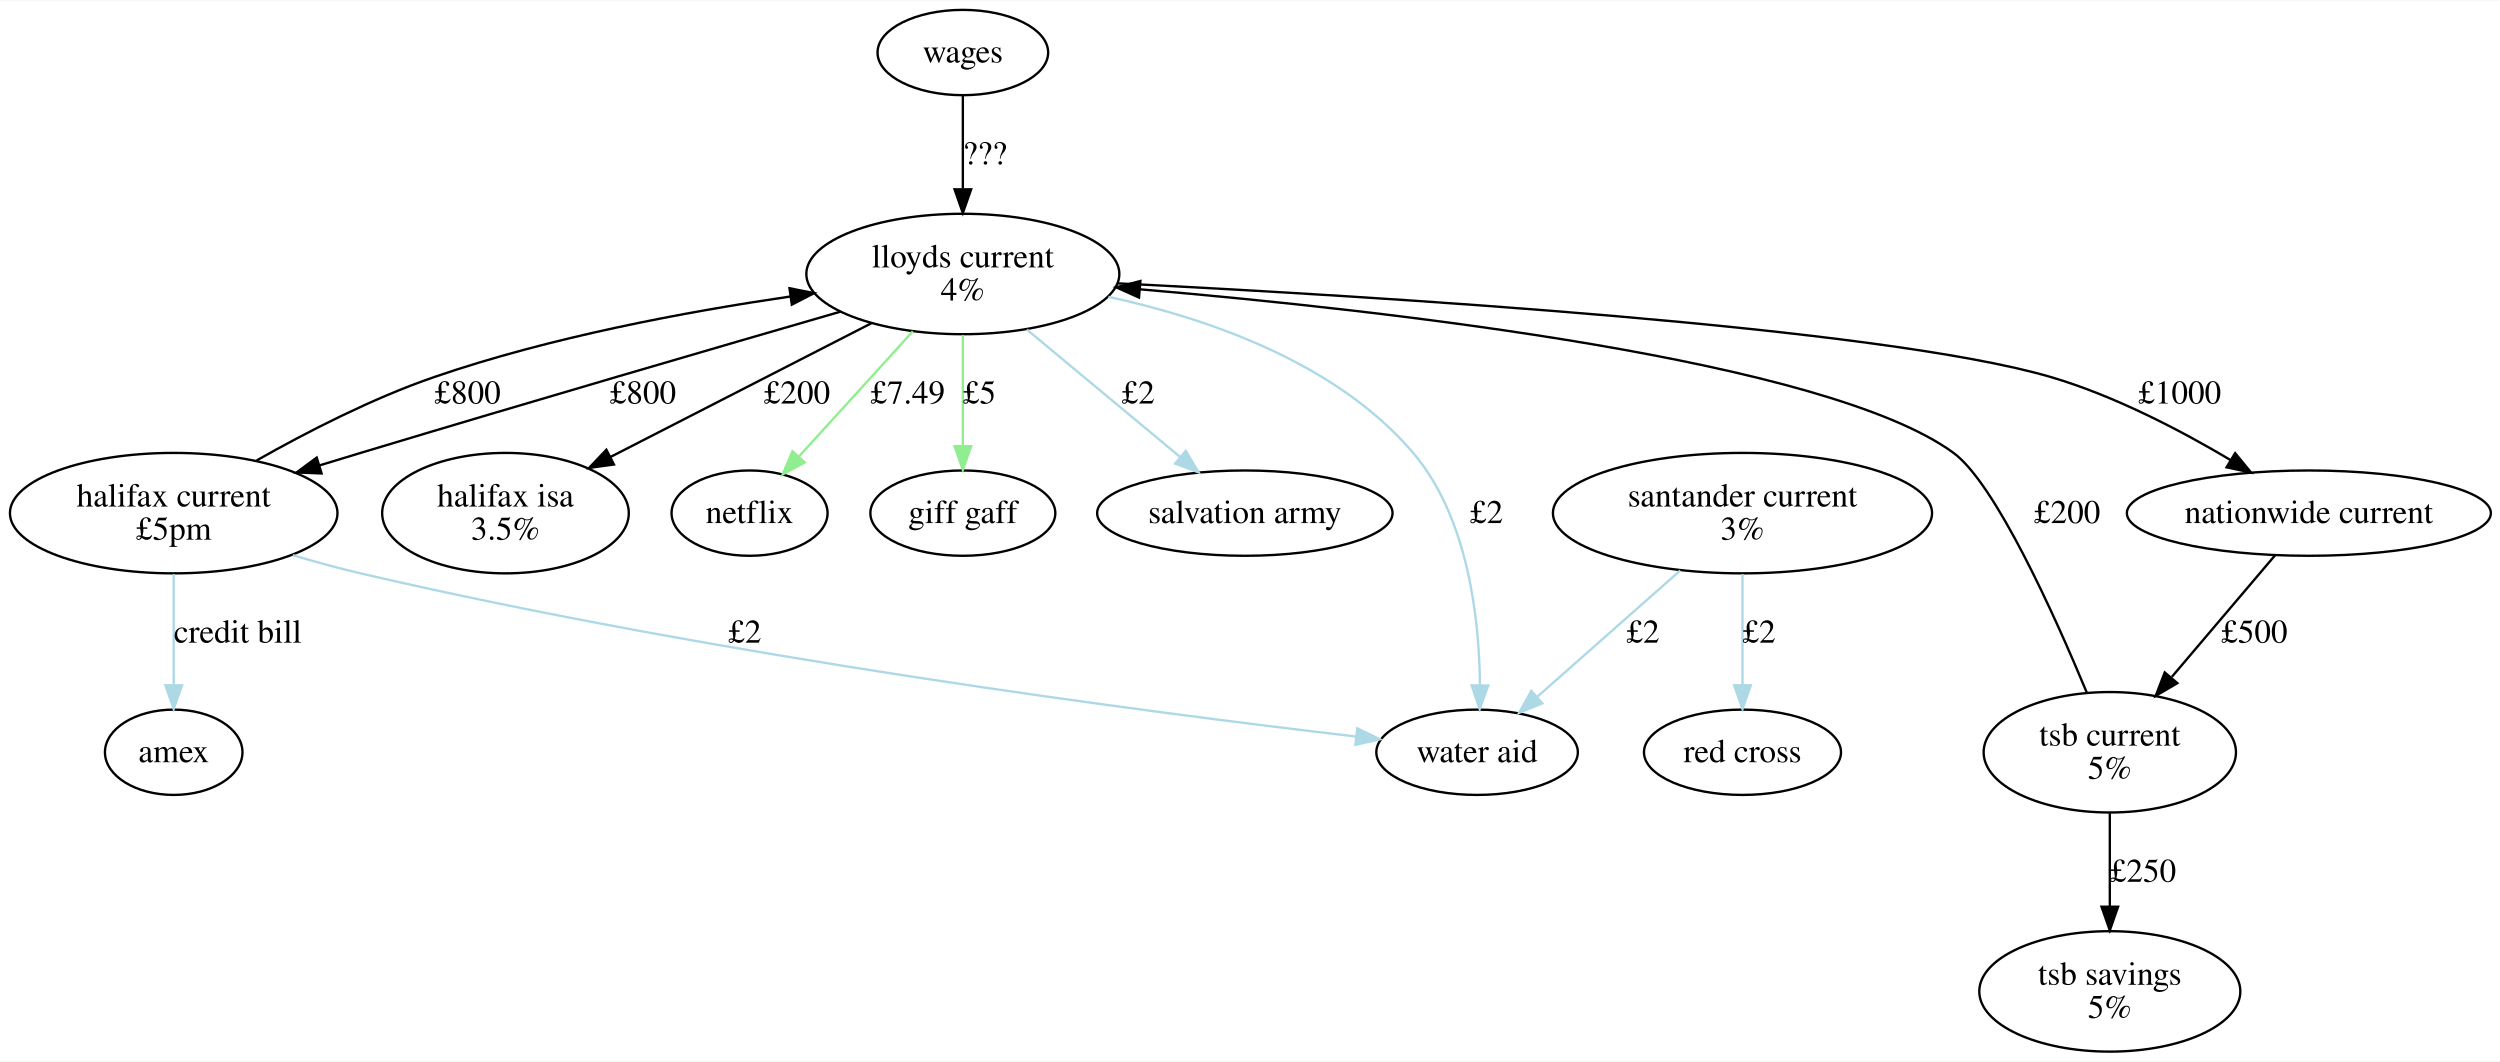
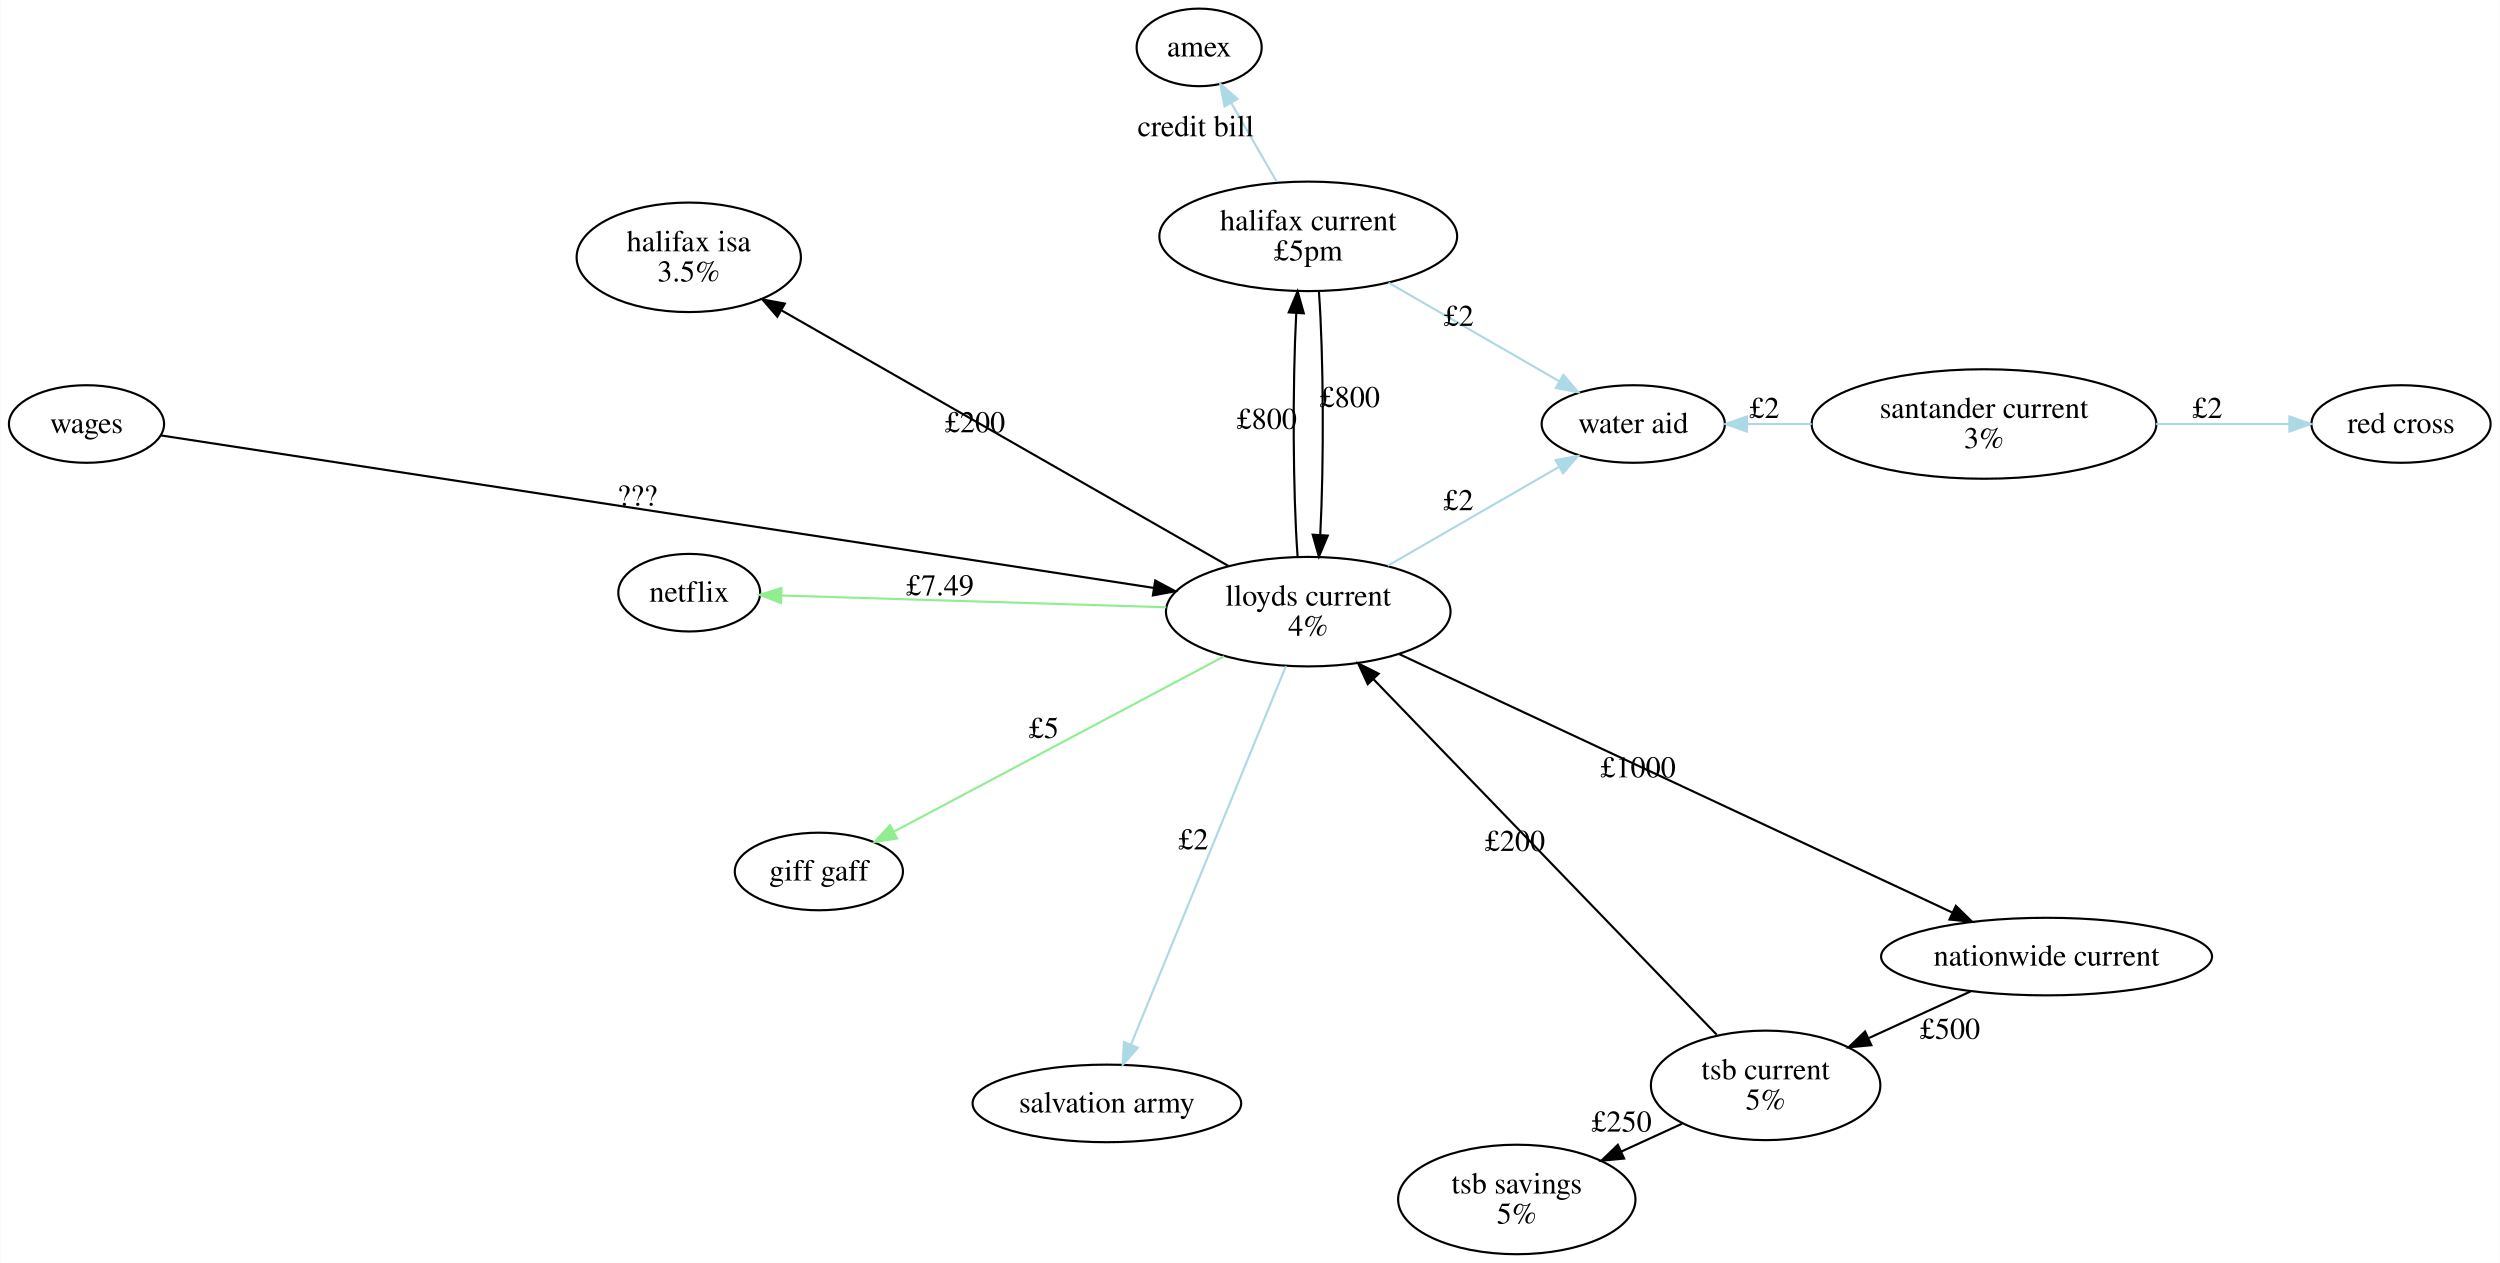
- <svg xmlns="http://www.w3.org/2000/svg" width="1055pt" height="448pt" viewBox="0.00 0.00 1054.96 447.65">
-   <g id="graph0" class="graph" transform="scale(1 1) rotate(0) translate(4 443.647)">
-     <polygon fill="white" stroke="none" points="-4,4 -4,-443.647 1050.96,-443.647 1050.96,4 -4,4" />
+ <svg xmlns="http://www.w3.org/2000/svg" width="1160pt" height="586pt" viewBox="0.00 0.00 1159.94 586.12">
+   <g id="graph0" class="graph" transform="scale(1 1) rotate(0) translate(4 582.122)">
+     <polygon fill="white" stroke="none" points="-4,4 -4,-582.122 1155.94,-582.122 1155.94,4 -4,4" />
    <g id="node1" class="node">
-       <ellipse fill="none" stroke="black" cx="402.304" cy="-421.647" rx="36" ry="18" />
-       <text text-anchor="middle" x="402.304" y="-417.447" font-family="Times,serif" font-size="14.00">wages</text>
+       <ellipse fill="none" stroke="black" cx="36" cy="-385.344" rx="36" ry="18" />
+       <text text-anchor="middle" x="36" y="-381.144" font-family="Times,serif" font-size="14.00">wages</text>
    </g>
    <g id="node2" class="node">
-       <ellipse fill="none" stroke="black" cx="402.304" cy="-328.191" rx="66.044" ry="25.412" />
-       <text text-anchor="middle" x="402.304" y="-330.991" font-family="Times,serif" font-size="14.00">lloyds current</text>
-       <text text-anchor="middle" x="402.304" y="-316.991" font-family="Times,serif" font-size="14.00">4%</text>
+       <ellipse fill="none" stroke="black" cx="603.002" cy="-298.258" rx="66.044" ry="25.412" />
+       <text text-anchor="middle" x="603.002" y="-301.058" font-family="Times,serif" font-size="14.00">lloyds current</text>
+       <text text-anchor="middle" x="603.002" y="-287.058" font-family="Times,serif" font-size="14.00">4%</text>
    </g>
    <g id="edge3" class="edge">
-       <path fill="none" stroke="black" d="M402.304,-403.445C402.304,-392.421 402.304,-377.715 402.304,-364.299" />
-       <polygon fill="black" stroke="black" points="405.804,-363.912 402.304,-353.912 398.804,-363.912 405.804,-363.912" />
-       <text text-anchor="middle" x="411.625" y="-374.447" font-family="Times,serif" font-size="14.00">???</text>
+       <path fill="none" stroke="black" d="M70.615,-380.028C161.471,-366.073 408.21,-328.177 531.246,-309.279" />
+       <polygon fill="black" stroke="black" points="531.97,-312.709 541.323,-307.732 530.908,-305.79 531.97,-312.709" />
+       <text text-anchor="middle" x="291.61" y="-347.454" font-family="Times,serif" font-size="14.00">???</text>
    </g>
    <g id="node5" class="node">
-       <ellipse fill="none" stroke="black" cx="69.304" cy="-227.279" rx="69.109" ry="25.412" />
-       <text text-anchor="middle" x="69.304" y="-230.079" font-family="Times,serif" font-size="14.00">halifax current</text>
-       <text text-anchor="middle" x="69.304" y="-216.079" font-family="Times,serif" font-size="14.00">£5pm</text>
+       <ellipse fill="none" stroke="black" cx="603.002" cy="-472.43" rx="69.109" ry="25.412" />
+       <text text-anchor="middle" x="603.002" y="-475.23" font-family="Times,serif" font-size="14.00">halifax current</text>
+       <text text-anchor="middle" x="603.002" y="-461.23" font-family="Times,serif" font-size="14.00">£5pm</text>
    </g>
    <g id="edge8" class="edge">
-       <path fill="none" stroke="black" d="M350.67,-312.302C299.301,-297.432 218.262,-273.816 148.304,-252.735 142.668,-251.037 136.811,-249.255 130.948,-247.46" />
-       <polygon fill="black" stroke="black" points="131.701,-244.03 121.114,-244.44 129.645,-250.722 131.701,-244.03" />
-       <text text-anchor="middle" x="267.304" y="-273.535" font-family="Times,serif" font-size="14.00">£800</text>
+       <path fill="none" stroke="black" d="M598.047,-323.958C595.884,-353.758 595.676,-403.069 597.424,-436.615" />
+       <polygon fill="black" stroke="black" points="593.95,-437.144 598.06,-446.909 600.936,-436.712 593.95,-437.144" />
+       <text text-anchor="middle" x="583.735" y="-383.087" font-family="Times,serif" font-size="14.00">£800</text>
    </g>
    <g id="node6" class="node">
-       <ellipse fill="none" stroke="black" cx="209.304" cy="-227.279" rx="52.041" ry="25.412" />
-       <text text-anchor="middle" x="209.304" y="-230.079" font-family="Times,serif" font-size="14.00">halifax isa</text>
-       <text text-anchor="middle" x="209.304" y="-216.079" font-family="Times,serif" font-size="14.00">3.5%</text>
+       <ellipse fill="none" stroke="black" cx="315.501" cy="-462.7" rx="52.041" ry="25.412" />
+       <text text-anchor="middle" x="315.501" y="-465.5" font-family="Times,serif" font-size="14.00">halifax isa</text>
+       <text text-anchor="middle" x="315.501" y="-451.5" font-family="Times,serif" font-size="14.00">3.5%</text>
    </g>
    <g id="edge12" class="edge">
-       <path fill="none" stroke="black" d="M363.711,-307.412C331.937,-291.128 286.872,-268.032 253.624,-250.993" />
-       <polygon fill="black" stroke="black" points="255.076,-247.804 244.58,-246.358 251.883,-254.034 255.076,-247.804" />
-       <text text-anchor="middle" x="332.304" y="-273.535" font-family="Times,serif" font-size="14.00">£200</text>
+       <path fill="none" stroke="black" d="M566.005,-319.42C512.851,-349.823 415.082,-405.743 358.689,-437.998" />
+       <polygon fill="black" stroke="black" points="356.613,-435.153 349.671,-443.157 360.089,-441.23 356.613,-435.153" />
+       <text text-anchor="middle" x="448.347" y="-381.509" font-family="Times,serif" font-size="14.00">£200</text>
    </g>
    <g id="node7" class="node">
-       <ellipse fill="none" stroke="black" cx="312.304" cy="-227.279" rx="32.917" ry="18" />
-       <text text-anchor="middle" x="312.304" y="-223.079" font-family="Times,serif" font-size="14.00">netflix</text>
+       <ellipse fill="none" stroke="black" cx="315.715" cy="-307.061" rx="32.917" ry="18" />
+       <text text-anchor="middle" x="315.715" y="-302.861" font-family="Times,serif" font-size="14.00">netflix</text>
    </g>
    <g id="edge4" class="edge">
-       <path fill="none" stroke="lightgreen" d="M381.203,-304.001C366.78,-288.149 347.742,-267.226 333.334,-251.391" />
-       <polygon fill="lightgreen" stroke="lightgreen" points="335.589,-248.669 326.27,-243.628 330.411,-253.38 335.589,-248.669" />
-       <text text-anchor="middle" x="379.054" y="-273.535" font-family="Times,serif" font-size="14.00">£7.49</text>
+       <path fill="none" stroke="lightgreen" d="M537.093,-300.278C482.265,-301.958 405.816,-304.301 358.608,-305.747" />
+       <polygon fill="lightgreen" stroke="lightgreen" points="358.309,-302.255 348.421,-306.059 358.524,-309.251 358.309,-302.255" />
+       <text text-anchor="middle" x="432.101" y="-305.813" font-family="Times,serif" font-size="14.00">£7.49</text>
    </g>
    <g id="node8" class="node">
-       <ellipse fill="none" stroke="black" cx="402.304" cy="-227.279" rx="39.024" ry="18" />
-       <text text-anchor="middle" x="402.304" y="-223.079" font-family="Times,serif" font-size="14.00">giff gaff</text>
+       <ellipse fill="none" stroke="black" cx="375.879" cy="-177.673" rx="39.024" ry="18" />
+       <text text-anchor="middle" x="375.879" y="-173.473" font-family="Times,serif" font-size="14.00">giff gaff</text>
    </g>
    <g id="edge5" class="edge">
-       <path fill="none" stroke="lightgreen" d="M402.304,-302.486C402.304,-288.213 402.304,-270.233 402.304,-255.546" />
-       <polygon fill="lightgreen" stroke="lightgreen" points="405.804,-255.534 402.304,-245.534 398.804,-255.534 405.804,-255.534" />
-       <text text-anchor="middle" x="409.304" y="-273.535" font-family="Times,serif" font-size="14.00">£5</text>
+       <path fill="none" stroke="lightgreen" d="M563.958,-277.529C520.802,-254.616 451.939,-218.055 410.598,-196.106" />
+       <polygon fill="lightgreen" stroke="lightgreen" points="412.187,-192.987 401.714,-191.389 408.905,-199.17 412.187,-192.987" />
+       <text text-anchor="middle" x="480.278" y="-239.618" font-family="Times,serif" font-size="14.00">£5</text>
    </g>
    <g id="node10" class="node">
-       <ellipse fill="none" stroke="black" cx="521.304" cy="-227.279" rx="62.333" ry="18" />
-       <text text-anchor="middle" x="521.304" y="-223.079" font-family="Times,serif" font-size="14.00">salvation army</text>
+       <ellipse fill="none" stroke="black" cx="509.552" cy="-70.033" rx="62.333" ry="18" />
+       <text text-anchor="middle" x="509.552" y="-65.833" font-family="Times,serif" font-size="14.00">salvation army</text>
    </g>
    <g id="edge6" class="edge">
-       <path fill="none" stroke="lightblue" d="M429.307,-304.746C448.628,-288.687 474.543,-267.146 493.944,-251.02" />
-       <polygon fill="lightblue" stroke="lightblue" points="496.369,-253.556 501.822,-244.472 491.895,-248.173 496.369,-253.556" />
-       <text text-anchor="middle" x="476.304" y="-273.535" font-family="Times,serif" font-size="14.00">£2</text>
+       <path fill="none" stroke="lightblue" d="M592.644,-272.962C574.928,-229.696 538.958,-141.848 520.709,-97.28" />
+       <polygon fill="lightblue" stroke="lightblue" points="523.916,-95.877 516.888,-87.949 517.438,-98.529 523.916,-95.877" />
+       <text text-anchor="middle" x="549.677" y="-187.921" font-family="Times,serif" font-size="14.00">£2</text>
    </g>
    <g id="node11" class="node">
-       <ellipse fill="none" stroke="black" cx="619.304" cy="-126.368" rx="42.522" ry="18" />
-       <text text-anchor="middle" x="619.304" y="-122.168" font-family="Times,serif" font-size="14.00">water aid</text>
+       <ellipse fill="none" stroke="black" cx="753.839" cy="-385.344" rx="42.522" ry="18" />
+       <text text-anchor="middle" x="753.839" y="-381.144" font-family="Times,serif" font-size="14.00">water aid</text>
    </g>
    <g id="edge7" class="edge">
-       <path fill="none" stroke="lightblue" d="M463.74,-318.555C505.976,-309.379 560.057,-290.655 592.304,-252.735 615.606,-225.334 620.25,-182.589 620.505,-154.779" />
-       <polygon fill="lightblue" stroke="lightblue" points="624.003,-154.531 620.408,-144.565 617.004,-154.597 624.003,-154.531" />
-       <text text-anchor="middle" x="623.304" y="-223.079" font-family="Times,serif" font-size="14.00">£2</text>
+       <path fill="none" stroke="lightblue" d="M639.901,-319.562C664.185,-333.582 695.752,-351.807 719.499,-365.518" />
+       <polygon fill="lightblue" stroke="lightblue" points="717.776,-368.565 728.187,-370.533 721.276,-362.502 717.776,-368.565" />
+       <text text-anchor="middle" x="672.7" y="-345.34" font-family="Times,serif" font-size="14.00">£2</text>
    </g>
    <g id="node14" class="node">
-       <ellipse fill="none" stroke="black" cx="970.304" cy="-227.279" rx="76.806" ry="18" />
-       <text text-anchor="middle" x="970.304" y="-223.079" font-family="Times,serif" font-size="14.00">nationwide current</text>
+       <ellipse fill="none" stroke="black" cx="945.65" cy="-138.181" rx="76.806" ry="18" />
+       <text text-anchor="middle" x="945.65" y="-133.981" font-family="Times,serif" font-size="14.00">nationwide current</text>
    </g>
    <g id="edge9" class="edge">
-       <path fill="none" stroke="black" d="M467.843,-324.23C576.547,-318.801 789.306,-305.834 861.304,-284.735 888.205,-276.852 916.238,-262.165 937.138,-249.748" />
-       <polygon fill="black" stroke="black" points="939.19,-252.596 945.921,-244.413 935.557,-246.613 939.19,-252.596" />
-       <text text-anchor="middle" x="915.804" y="-273.535" font-family="Times,serif" font-size="14.00">£1000</text>
+       <path fill="none" stroke="black" d="M645.361,-278.469C710.724,-247.933 835.532,-189.626 901.791,-158.671" />
+       <polygon fill="black" stroke="black" points="903.55,-161.712 911.128,-154.309 900.587,-155.37 903.55,-161.712" />
+       <text text-anchor="middle" x="756.076" y="-221.37" font-family="Times,serif" font-size="14.00">£1000</text>
    </g>
    <g id="node3" class="node">
-       <ellipse fill="none" stroke="black" cx="886.304" cy="-126.368" rx="53.244" ry="25.412" />
-       <text text-anchor="middle" x="886.304" y="-129.168" font-family="Times,serif" font-size="14.00">tsb current</text>
-       <text text-anchor="middle" x="886.304" y="-115.168" font-family="Times,serif" font-size="14.00">5%</text>
+       <ellipse fill="none" stroke="black" cx="815.266" cy="-78.402" rx="53.244" ry="25.412" />
+       <text text-anchor="middle" x="815.266" y="-81.202" font-family="Times,serif" font-size="14.00">tsb current</text>
+       <text text-anchor="middle" x="815.266" y="-67.202" font-family="Times,serif" font-size="14.00">5%</text>
    </g>
    <g id="edge14" class="edge">
-       <path fill="none" stroke="black" d="M876.578,-151.593C862.982,-184.252 837.977,-239.816 820.304,-252.735 766.818,-291.835 582.337,-312.736 477.204,-321.717" />
-       <polygon fill="black" stroke="black" points="476.646,-318.251 466.973,-322.575 477.231,-325.227 476.646,-318.251" />
-       <text text-anchor="middle" x="868.304" y="-223.079" font-family="Times,serif" font-size="14.00">£200</text>
+       <path fill="none" stroke="black" d="M792.55,-101.93C754.132,-141.723 676.319,-222.319 633.301,-266.876" />
+       <polygon fill="black" stroke="black" points="630.626,-264.607 626.198,-274.233 635.662,-269.469 630.626,-264.607" />
+       <text text-anchor="middle" x="698.925" y="-187.203" font-family="Times,serif" font-size="14.00">£200</text>
    </g>
    <g id="node4" class="node">
-       <ellipse fill="none" stroke="black" cx="886.304" cy="-25.456" rx="55.079" ry="25.412" />
-       <text text-anchor="middle" x="886.304" y="-28.256" font-family="Times,serif" font-size="14.00">tsb savings</text>
-       <text text-anchor="middle" x="886.304" y="-14.256" font-family="Times,serif" font-size="14.00">5%</text>
+       <ellipse fill="none" stroke="black" cx="699.785" cy="-25.456" rx="55.079" ry="25.412" />
+       <text text-anchor="middle" x="699.785" y="-28.256" font-family="Times,serif" font-size="14.00">tsb savings</text>
+       <text text-anchor="middle" x="699.785" y="-14.256" font-family="Times,serif" font-size="14.00">5%</text>
    </g>
    <g id="edge13" class="edge">
-       <path fill="none" stroke="black" d="M886.304,-100.663C886.304,-88.743 886.304,-74.239 886.304,-61.226" />
-       <polygon fill="black" stroke="black" points="889.804,-61.188 886.304,-51.188 882.804,-61.188 889.804,-61.188" />
-       <text text-anchor="middle" x="900.304" y="-71.712" font-family="Times,serif" font-size="14.00">£250</text>
+       <path fill="none" stroke="black" d="M776.491,-60.624C767.449,-56.479 757.709,-52.013 748.303,-47.701" />
+       <polygon fill="black" stroke="black" points="749.597,-44.443 739.048,-43.457 746.68,-50.806 749.597,-44.443" />
+       <text text-anchor="middle" x="748.397" y="-56.962" font-family="Times,serif" font-size="14.00">£250</text>
    </g>
    <g id="edge11" class="edge">
-       <path fill="none" stroke="black" d="M104.326,-249.529C125.391,-261.467 153.118,-275.732 179.304,-284.735 228.056,-301.497 285.211,-312.214 329.452,-318.687" />
-       <polygon fill="black" stroke="black" points="329.152,-322.18 339.545,-320.124 330.138,-315.25 329.152,-322.18" />
-       <text text-anchor="middle" x="193.304" y="-273.535" font-family="Times,serif" font-size="14.00">£800</text>
+       <path fill="none" stroke="black" d="M607.958,-446.73C610.121,-416.931 610.329,-367.62 608.581,-334.073" />
+       <polygon fill="black" stroke="black" points="612.055,-333.545 607.945,-323.78 605.068,-333.977 612.055,-333.545" />
+       <text text-anchor="middle" x="622.269" y="-393.202" font-family="Times,serif" font-size="14.00">£800</text>
    </g>
    <g id="edge15" class="edge">
-       <path fill="none" stroke="lightblue" d="M119.582,-209.535C129.058,-206.716 138.935,-204.002 148.304,-201.823 299.205,-166.73 481.183,-143.156 568.16,-133.013" />
-       <polygon fill="lightblue" stroke="lightblue" points="568.756,-136.468 578.288,-131.843 567.952,-129.514 568.756,-136.468" />
-       <text text-anchor="middle" x="310.304" y="-172.623" font-family="Times,serif" font-size="14.00">£2</text>
+       <path fill="none" stroke="lightblue" d="M640.288,-450.903C664.471,-436.941 695.753,-418.88 719.359,-405.252" />
+       <polygon fill="lightblue" stroke="lightblue" points="721.408,-408.11 728.319,-400.079 717.908,-402.048 721.408,-408.11" />
+       <text text-anchor="middle" x="672.823" y="-430.877" font-family="Times,serif" font-size="14.00">£2</text>
    </g>
    <g id="node12" class="node">
-       <ellipse fill="none" stroke="black" cx="69.304" cy="-126.368" rx="29.017" ry="18" />
-       <text text-anchor="middle" x="69.304" y="-122.168" font-family="Times,serif" font-size="14.00">amex</text>
+       <ellipse fill="none" stroke="black" cx="552.374" cy="-560.122" rx="29.017" ry="18" />
+       <text text-anchor="middle" x="552.374" y="-555.922" font-family="Times,serif" font-size="14.00">amex</text>
    </g>
    <g id="edge16" class="edge">
-       <path fill="none" stroke="lightblue" d="M69.304,-201.575C69.304,-187.301 69.304,-169.321 69.304,-154.634" />
-       <polygon fill="lightblue" stroke="lightblue" points="72.804,-154.622 69.304,-144.622 65.804,-154.622 72.804,-154.622" />
-       <text text-anchor="middle" x="96.323" y="-172.623" font-family="Times,serif" font-size="14.00">credit bill</text>
+       <path fill="none" stroke="lightblue" d="M588.358,-497.794C581.722,-509.289 573.887,-522.859 567.226,-534.397" />
+       <polygon fill="lightblue" stroke="lightblue" points="564.149,-532.725 562.18,-543.136 570.211,-536.226 564.149,-532.725" />
+       <text text-anchor="middle" x="550.773" y="-518.895" font-family="Times,serif" font-size="14.00">credit bill</text>
    </g>
    <g id="node9" class="node">
-       <ellipse fill="none" stroke="black" cx="731.304" cy="-227.279" rx="80" ry="25.412" />
-       <text text-anchor="middle" x="731.304" y="-230.079" font-family="Times,serif" font-size="14.00">santander current</text>
-       <text text-anchor="middle" x="731.304" y="-216.079" font-family="Times,serif" font-size="14.00">3%</text>
+       <ellipse fill="none" stroke="black" cx="916.624" cy="-385.344" rx="80" ry="25.412" />
+       <text text-anchor="middle" x="916.624" y="-388.144" font-family="Times,serif" font-size="14.00">santander current</text>
+       <text text-anchor="middle" x="916.624" y="-374.144" font-family="Times,serif" font-size="14.00">3%</text>
    </g>
    <g id="edge1" class="edge">
-       <path fill="none" stroke="lightblue" d="M705.045,-203.089C686.879,-187.045 662.83,-165.807 644.826,-149.907" />
-       <polygon fill="lightblue" stroke="lightblue" points="646.834,-147.011 637.022,-143.015 642.2,-152.258 646.834,-147.011" />
-       <text text-anchor="middle" x="689.304" y="-172.623" font-family="Times,serif" font-size="14.00">£2</text>
+       <path fill="none" stroke="lightblue" d="M836.662,-385.344C826.506,-385.344 816.32,-385.344 806.738,-385.344" />
+       <polygon fill="lightblue" stroke="lightblue" points="806.606,-381.844 796.606,-385.344 806.606,-388.844 806.606,-381.844" />
+       <text text-anchor="middle" x="814.7" y="-388.144" font-family="Times,serif" font-size="14.00">£2</text>
    </g>
    <g id="node13" class="node">
-       <ellipse fill="none" stroke="black" cx="731.304" cy="-126.368" rx="41.57" ry="18" />
-       <text text-anchor="middle" x="731.304" y="-122.168" font-family="Times,serif" font-size="14.00">red cross</text>
+       <ellipse fill="none" stroke="black" cx="1110.16" cy="-385.344" rx="41.57" ry="18" />
+       <text text-anchor="middle" x="1110.16" y="-381.144" font-family="Times,serif" font-size="14.00">red cross</text>
    </g>
    <g id="edge2" class="edge">
-       <path fill="none" stroke="lightblue" d="M731.304,-201.575C731.304,-187.301 731.304,-169.321 731.304,-154.634" />
-       <polygon fill="lightblue" stroke="lightblue" points="734.804,-154.622 731.304,-144.622 727.804,-154.622 734.804,-154.622" />
-       <text text-anchor="middle" x="738.304" y="-172.623" font-family="Times,serif" font-size="14.00">£2</text>
+       <path fill="none" stroke="lightblue" d="M996.459,-385.344C1017.28,-385.344 1039.18,-385.344 1058.14,-385.344" />
+       <polygon fill="lightblue" stroke="lightblue" points="1058.35,-388.844 1068.35,-385.344 1058.35,-381.844 1058.35,-388.844" />
+       <text text-anchor="middle" x="1020.3" y="-388.144" font-family="Times,serif" font-size="14.00">£2</text>
    </g>
    <g id="edge10" class="edge">
-       <path fill="none" stroke="black" d="M956.055,-209.5C944.148,-195.48 926.855,-175.117 912.468,-158.176" />
-       <polygon fill="black" stroke="black" points="914.815,-155.533 905.674,-150.176 909.48,-160.064 914.815,-155.533" />
-       <text text-anchor="middle" x="947.304" y="-172.623" font-family="Times,serif" font-size="14.00">£500</text>
+       <path fill="none" stroke="black" d="M910.366,-122.004C895.877,-115.361 878.87,-107.563 863.277,-100.414" />
+       <polygon fill="black" stroke="black" points="864.334,-97.048 853.785,-96.062 861.416,-103.411 864.334,-97.048" />
+       <text text-anchor="middle" x="900.821" y="-100.009" font-family="Times,serif" font-size="14.00">£500</text>
    </g>
  </g>
</svg>
